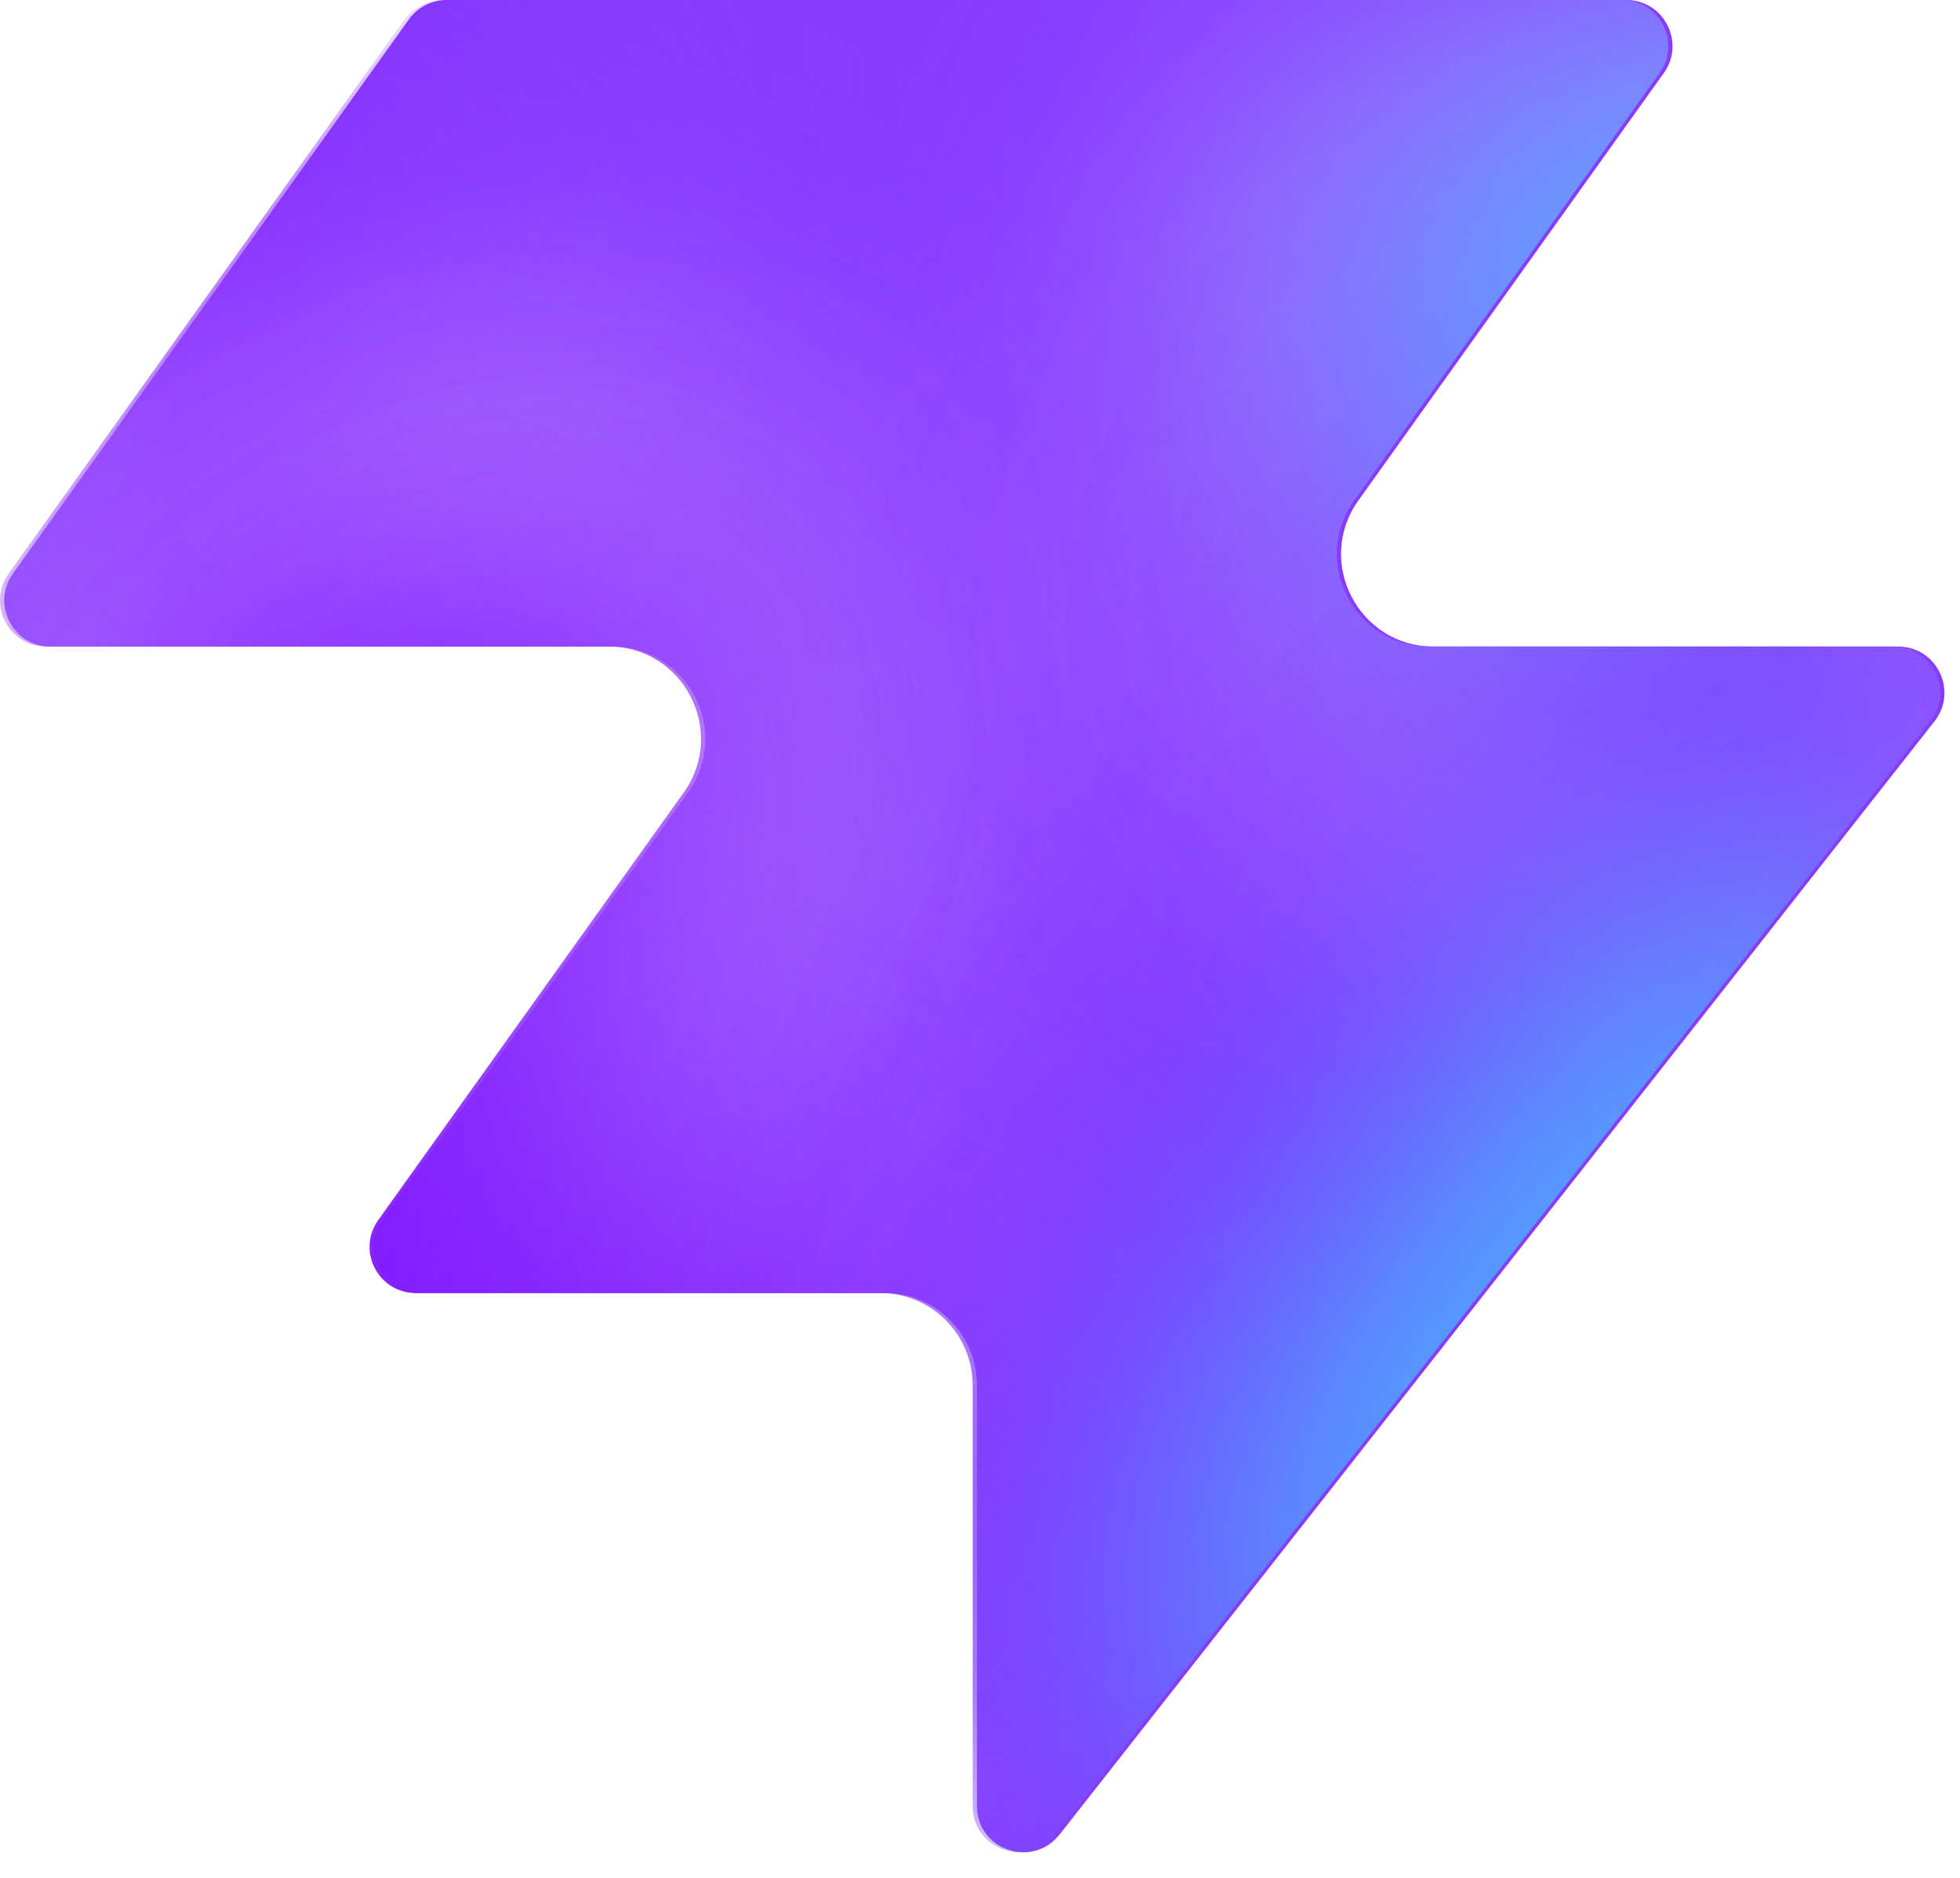
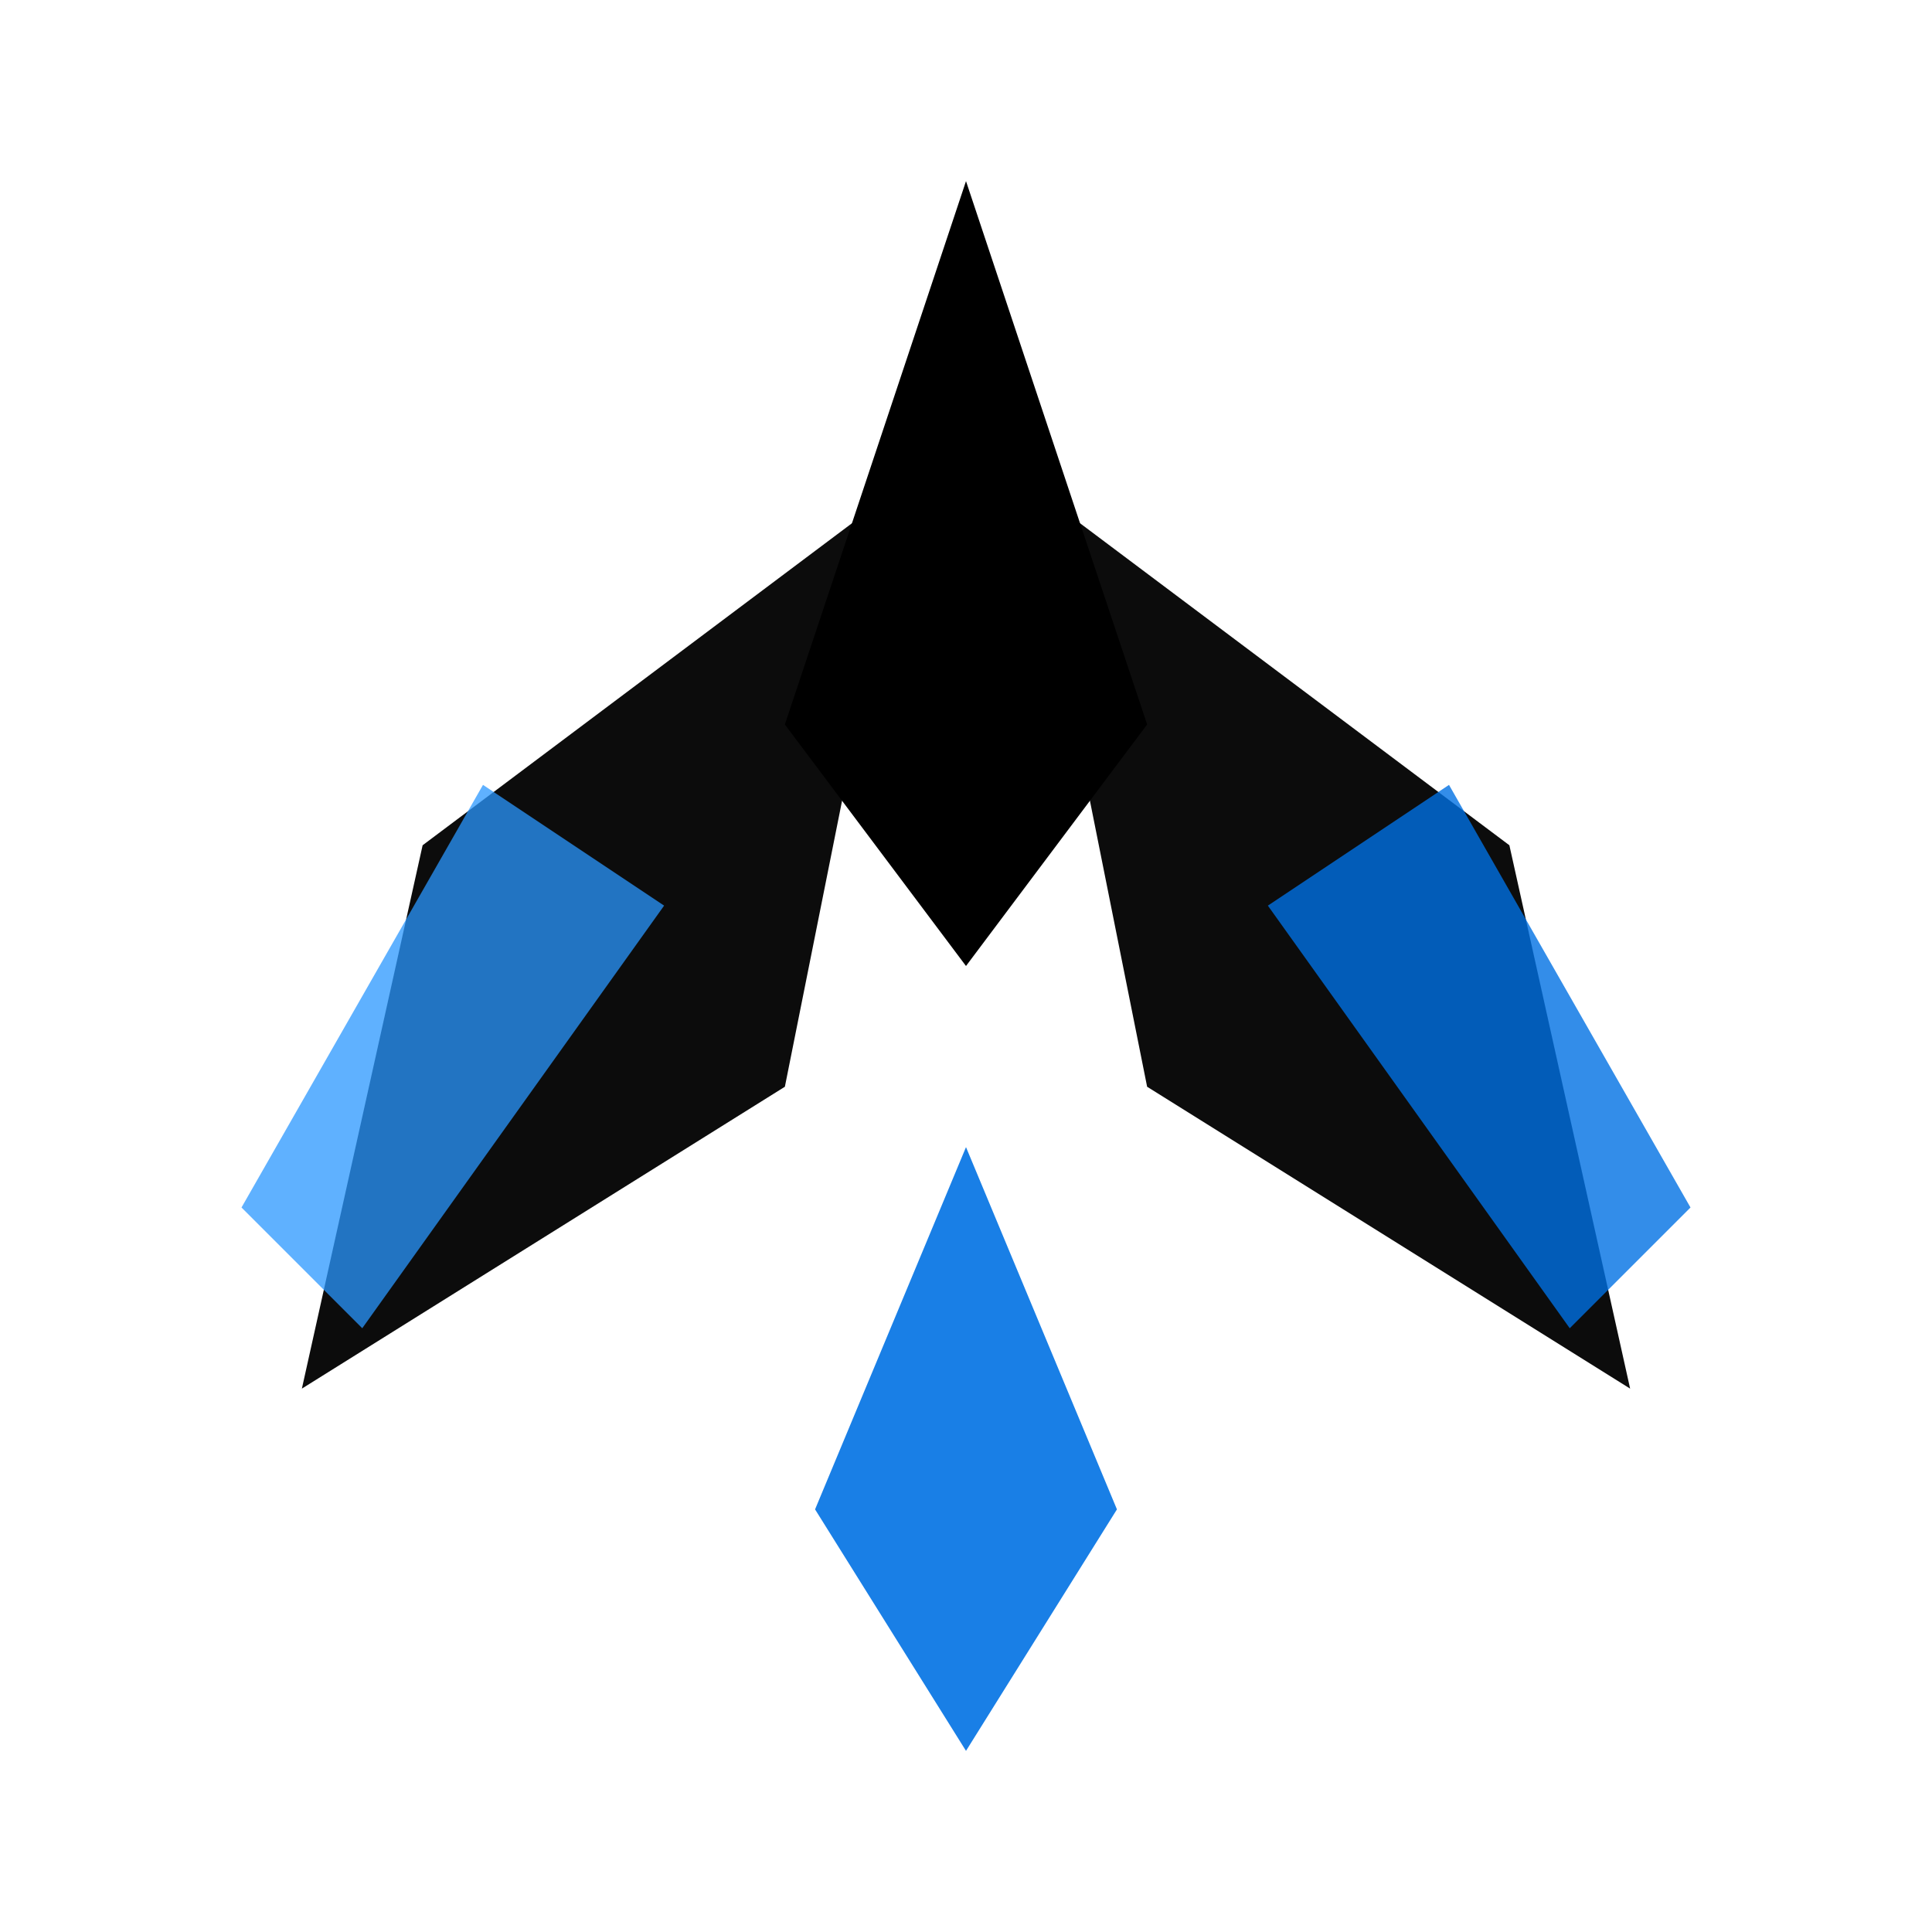
- <svg xmlns="http://www.w3.org/2000/svg" width="48" height="46" fill="none" viewBox="0 0 48 46">
-   <path fill="#863bff" d="M25.946 44.938c-.664.845-2.021.375-2.021-.698V33.937a2.26 2.26 0 0 0-2.262-2.262H10.287c-.92 0-1.456-1.04-.92-1.788l7.48-10.471c1.07-1.497 0-3.578-1.842-3.578H1.237c-.92 0-1.456-1.04-.92-1.788L10.013.474c.214-.297.556-.474.92-.474h28.894c.92 0 1.456 1.04.92 1.788l-7.48 10.471c-1.07 1.498 0 3.579 1.842 3.579h11.377c.943 0 1.473 1.088.89 1.83L25.947 44.94z" style="fill:#863bff;fill:color(display-p3 .525 .23 1);fill-opacity:1" />
-   <mask id="a" width="48" height="46" x="0" y="0" maskUnits="userSpaceOnUse" style="mask-type:alpha">
-     <path fill="#000" d="M25.842 44.938c-.664.844-2.021.375-2.021-.698V33.937a2.26 2.26 0 0 0-2.262-2.262H10.183c-.92 0-1.456-1.04-.92-1.788l7.48-10.471c1.07-1.498 0-3.579-1.842-3.579H1.133c-.92 0-1.456-1.04-.92-1.787L9.91.473c.214-.297.556-.474.92-.474h28.894c.92 0 1.456 1.04.92 1.788l-7.48 10.471c-1.07 1.498 0 3.578 1.842 3.578h11.377c.943 0 1.473 1.088.89 1.832L25.843 44.94z" style="fill:#000;fill-opacity:1" />
-   </mask>
-   <g mask="url(#a)">
-     <g filter="url(#b)">
-       <ellipse cx="5.508" cy="14.704" fill="#ede6ff" rx="5.508" ry="14.704" style="fill:#ede6ff;fill:color(display-p3 .927 .903 1);fill-opacity:1" transform="matrix(.00324 1 1 -.00324 -4.47 31.516)" />
-     </g>
-     <g filter="url(#c)">
-       <ellipse cx="10.399" cy="29.851" fill="#ede6ff" rx="10.399" ry="29.851" style="fill:#ede6ff;fill:color(display-p3 .927 .903 1);fill-opacity:1" transform="matrix(.00324 1 1 -.00324 -39.328 7.883)" />
-     </g>
-     <g filter="url(#d)">
-       <ellipse cx="5.508" cy="30.487" fill="#7e14ff" rx="5.508" ry="30.487" style="fill:#7e14ff;fill:color(display-p3 .492 .077 1);fill-opacity:1" transform="rotate(89.814 -25.913 -14.639)scale(1 -1)" />
-     </g>
-     <g filter="url(#e)">
-       <ellipse cx="5.508" cy="30.599" fill="#7e14ff" rx="5.508" ry="30.599" style="fill:#7e14ff;fill:color(display-p3 .492 .077 1);fill-opacity:1" transform="rotate(89.814 -32.644 -3.334)scale(1 -1)" />
-     </g>
-     <g filter="url(#f)">
-       <ellipse cx="5.508" cy="30.599" fill="#7e14ff" rx="5.508" ry="30.599" style="fill:#7e14ff;fill:color(display-p3 .492 .077 1);fill-opacity:1" transform="matrix(.00324 1 1 -.00324 -34.34 30.47)" />
-     </g>
-     <g filter="url(#g)">
-       <ellipse cx="14.072" cy="22.078" fill="#ede6ff" rx="14.072" ry="22.078" style="fill:#ede6ff;fill:color(display-p3 .927 .903 1);fill-opacity:1" transform="rotate(93.35 24.506 48.493)scale(-1 1)" />
-     </g>
-     <g filter="url(#h)">
-       <ellipse cx="3.47" cy="21.501" fill="#7e14ff" rx="3.47" ry="21.501" style="fill:#7e14ff;fill:color(display-p3 .492 .077 1);fill-opacity:1" transform="rotate(89.009 28.708 47.59)scale(-1 1)" />
-     </g>
-     <g filter="url(#i)">
-       <ellipse cx="3.47" cy="21.501" fill="#7e14ff" rx="3.47" ry="21.501" style="fill:#7e14ff;fill:color(display-p3 .492 .077 1);fill-opacity:1" transform="rotate(89.009 28.708 47.59)scale(-1 1)" />
-     </g>
-     <g filter="url(#j)">
-       <ellipse cx=".387" cy="8.972" fill="#7e14ff" rx="4.407" ry="29.108" style="fill:#7e14ff;fill:color(display-p3 .492 .077 1);fill-opacity:1" transform="rotate(39.51 .387 8.972)" />
-     </g>
-     <g filter="url(#k)">
-       <ellipse cx="47.523" cy="-6.092" fill="#7e14ff" rx="4.407" ry="29.108" style="fill:#7e14ff;fill:color(display-p3 .492 .077 1);fill-opacity:1" transform="rotate(37.892 47.523 -6.092)" />
-     </g>
-     <g filter="url(#l)">
-       <ellipse cx="41.412" cy="6.333" fill="#47bfff" rx="5.971" ry="9.665" style="fill:#47bfff;fill:color(display-p3 .28 .748 1);fill-opacity:1" transform="rotate(37.892 41.412 6.333)" />
-     </g>
-     <g filter="url(#m)">
-       <ellipse cx="-1.879" cy="38.332" fill="#7e14ff" rx="4.407" ry="29.108" style="fill:#7e14ff;fill:color(display-p3 .492 .077 1);fill-opacity:1" transform="rotate(37.892 -1.88 38.332)" />
-     </g>
-     <g filter="url(#n)">
-       <ellipse cx="-1.879" cy="38.332" fill="#7e14ff" rx="4.407" ry="29.108" style="fill:#7e14ff;fill:color(display-p3 .492 .077 1);fill-opacity:1" transform="rotate(37.892 -1.88 38.332)" />
-     </g>
-     <g filter="url(#o)">
-       <ellipse cx="35.651" cy="29.907" fill="#7e14ff" rx="4.407" ry="29.108" style="fill:#7e14ff;fill:color(display-p3 .492 .077 1);fill-opacity:1" transform="rotate(37.892 35.651 29.907)" />
-     </g>
-     <g filter="url(#p)">
-       <ellipse cx="38.418" cy="32.4" fill="#47bfff" rx="5.971" ry="15.297" style="fill:#47bfff;fill:color(display-p3 .28 .748 1);fill-opacity:1" transform="rotate(37.892 38.418 32.4)" />
-     </g>
-   </g>
+ <svg xmlns="http://www.w3.org/2000/svg" width="64" height="64" viewBox="0 0 32 32" fill="none">
  <defs>
-     <filter id="b" width="60.045" height="41.654" x="-19.77" y="16.149" color-interpolation-filters="sRGB" filterUnits="userSpaceOnUse">
-       <feFlood flood-opacity="0" result="BackgroundImageFix" />
-       <feBlend in="SourceGraphic" in2="BackgroundImageFix" result="shape" />
-       <feGaussianBlur result="effect1_foregroundBlur_2002_17158" stdDeviation="7.659" />
-     </filter>
-     <filter id="c" width="90.34" height="51.437" x="-54.613" y="-7.533" color-interpolation-filters="sRGB" filterUnits="userSpaceOnUse">
-       <feFlood flood-opacity="0" result="BackgroundImageFix" />
-       <feBlend in="SourceGraphic" in2="BackgroundImageFix" result="shape" />
-       <feGaussianBlur result="effect1_foregroundBlur_2002_17158" stdDeviation="7.659" />
-     </filter>
-     <filter id="d" width="79.355" height="29.4" x="-49.64" y="2.03" color-interpolation-filters="sRGB" filterUnits="userSpaceOnUse">
-       <feFlood flood-opacity="0" result="BackgroundImageFix" />
-       <feBlend in="SourceGraphic" in2="BackgroundImageFix" result="shape" />
-       <feGaussianBlur result="effect1_foregroundBlur_2002_17158" stdDeviation="4.596" />
-     </filter>
-     <filter id="e" width="79.579" height="29.4" x="-45.045" y="20.029" color-interpolation-filters="sRGB" filterUnits="userSpaceOnUse">
-       <feFlood flood-opacity="0" result="BackgroundImageFix" />
-       <feBlend in="SourceGraphic" in2="BackgroundImageFix" result="shape" />
-       <feGaussianBlur result="effect1_foregroundBlur_2002_17158" stdDeviation="4.596" />
-     </filter>
-     <filter id="f" width="79.579" height="29.4" x="-43.513" y="21.178" color-interpolation-filters="sRGB" filterUnits="userSpaceOnUse">
-       <feFlood flood-opacity="0" result="BackgroundImageFix" />
-       <feBlend in="SourceGraphic" in2="BackgroundImageFix" result="shape" />
-       <feGaussianBlur result="effect1_foregroundBlur_2002_17158" stdDeviation="4.596" />
-     </filter>
-     <filter id="g" width="74.749" height="58.852" x="15.756" y="-17.901" color-interpolation-filters="sRGB" filterUnits="userSpaceOnUse">
-       <feFlood flood-opacity="0" result="BackgroundImageFix" />
-       <feBlend in="SourceGraphic" in2="BackgroundImageFix" result="shape" />
-       <feGaussianBlur result="effect1_foregroundBlur_2002_17158" stdDeviation="7.659" />
-     </filter>
-     <filter id="h" width="61.377" height="25.362" x="23.548" y="2.284" color-interpolation-filters="sRGB" filterUnits="userSpaceOnUse">
-       <feFlood flood-opacity="0" result="BackgroundImageFix" />
-       <feBlend in="SourceGraphic" in2="BackgroundImageFix" result="shape" />
-       <feGaussianBlur result="effect1_foregroundBlur_2002_17158" stdDeviation="4.596" />
-     </filter>
-     <filter id="i" width="61.377" height="25.362" x="23.548" y="2.284" color-interpolation-filters="sRGB" filterUnits="userSpaceOnUse">
-       <feFlood flood-opacity="0" result="BackgroundImageFix" />
-       <feBlend in="SourceGraphic" in2="BackgroundImageFix" result="shape" />
-       <feGaussianBlur result="effect1_foregroundBlur_2002_17158" stdDeviation="4.596" />
-     </filter>
-     <filter id="j" width="56.045" height="63.649" x="-27.636" y="-22.853" color-interpolation-filters="sRGB" filterUnits="userSpaceOnUse">
-       <feFlood flood-opacity="0" result="BackgroundImageFix" />
-       <feBlend in="SourceGraphic" in2="BackgroundImageFix" result="shape" />
-       <feGaussianBlur result="effect1_foregroundBlur_2002_17158" stdDeviation="4.596" />
-     </filter>
-     <filter id="k" width="54.814" height="64.646" x="20.116" y="-38.415" color-interpolation-filters="sRGB" filterUnits="userSpaceOnUse">
-       <feFlood flood-opacity="0" result="BackgroundImageFix" />
-       <feBlend in="SourceGraphic" in2="BackgroundImageFix" result="shape" />
-       <feGaussianBlur result="effect1_foregroundBlur_2002_17158" stdDeviation="4.596" />
-     </filter>
-     <filter id="l" width="33.541" height="35.313" x="24.641" y="-11.323" color-interpolation-filters="sRGB" filterUnits="userSpaceOnUse">
-       <feFlood flood-opacity="0" result="BackgroundImageFix" />
-       <feBlend in="SourceGraphic" in2="BackgroundImageFix" result="shape" />
-       <feGaussianBlur result="effect1_foregroundBlur_2002_17158" stdDeviation="4.596" />
-     </filter>
-     <filter id="m" width="54.814" height="64.646" x="-29.286" y="6.009" color-interpolation-filters="sRGB" filterUnits="userSpaceOnUse">
-       <feFlood flood-opacity="0" result="BackgroundImageFix" />
-       <feBlend in="SourceGraphic" in2="BackgroundImageFix" result="shape" />
-       <feGaussianBlur result="effect1_foregroundBlur_2002_17158" stdDeviation="4.596" />
-     </filter>
-     <filter id="n" width="54.814" height="64.646" x="-29.286" y="6.009" color-interpolation-filters="sRGB" filterUnits="userSpaceOnUse">
-       <feFlood flood-opacity="0" result="BackgroundImageFix" />
-       <feBlend in="SourceGraphic" in2="BackgroundImageFix" result="shape" />
-       <feGaussianBlur result="effect1_foregroundBlur_2002_17158" stdDeviation="4.596" />
-     </filter>
-     <filter id="o" width="54.814" height="64.646" x="8.244" y="-2.416" color-interpolation-filters="sRGB" filterUnits="userSpaceOnUse">
-       <feFlood flood-opacity="0" result="BackgroundImageFix" />
-       <feBlend in="SourceGraphic" in2="BackgroundImageFix" result="shape" />
-       <feGaussianBlur result="effect1_foregroundBlur_2002_17158" stdDeviation="4.596" />
-     </filter>
-     <filter id="p" width="39.409" height="43.623" x="18.713" y="10.588" color-interpolation-filters="sRGB" filterUnits="userSpaceOnUse">
-       <feFlood flood-opacity="0" result="BackgroundImageFix" />
-       <feBlend in="SourceGraphic" in2="BackgroundImageFix" result="shape" />
-       <feGaussianBlur result="effect1_foregroundBlur_2002_17158" stdDeviation="4.596" />
-     </filter>
+     <linearGradient id="fav-wing-left" x1="4" y1="26" x2="16" y2="6" gradientUnits="userSpaceOnUse">
+       <stop offset="0%" stopColor="#0071E3" stopOpacity="0.85" />
+       <stop offset="100%" stopColor="#2997FF" />
+     </linearGradient>
+     <linearGradient id="fav-wing-right" x1="28" y1="26" x2="16" y2="6" gradientUnits="userSpaceOnUse">
+       <stop offset="0%" stopColor="#0058B6" />
+       <stop offset="100%" stopColor="#0071E3" />
+     </linearGradient>
+     <linearGradient id="fav-core" x1="16" y1="28" x2="16" y2="3" gradientUnits="userSpaceOnUse">
+       <stop offset="0%" stopColor="#0071E3" />
+       <stop offset="60%" stopColor="#30D158" />
+       <stop offset="100%" stopColor="#34C759" />
+     </linearGradient>
  </defs>
+   <path d="M 5 23 L 13 18 L 15 8 L 7 14 Z" fill="url(#fav-wing-left)" opacity="0.95" />
+   <path d="M 27 23 L 19 18 L 17 8 L 25 14 Z" fill="url(#fav-wing-right)" opacity="0.95" />
+   <path d="M 4 20 L 8 13 L 11 15 L 6 22 Z" fill="#2997FF" opacity="0.75" />
+   <path d="M 28 20 L 24 13 L 21 15 L 26 22 Z" fill="#0071E3" opacity="0.8" />
+   <path d="M 16 3 L 19 12 L 16 16 L 13 12 Z" fill="url(#fav-core)" />
+   <path d="M 16 19 L 18.5 25 L 16 29 L 13.5 25 Z" fill="#0071E3" opacity="0.9" />
</svg>
